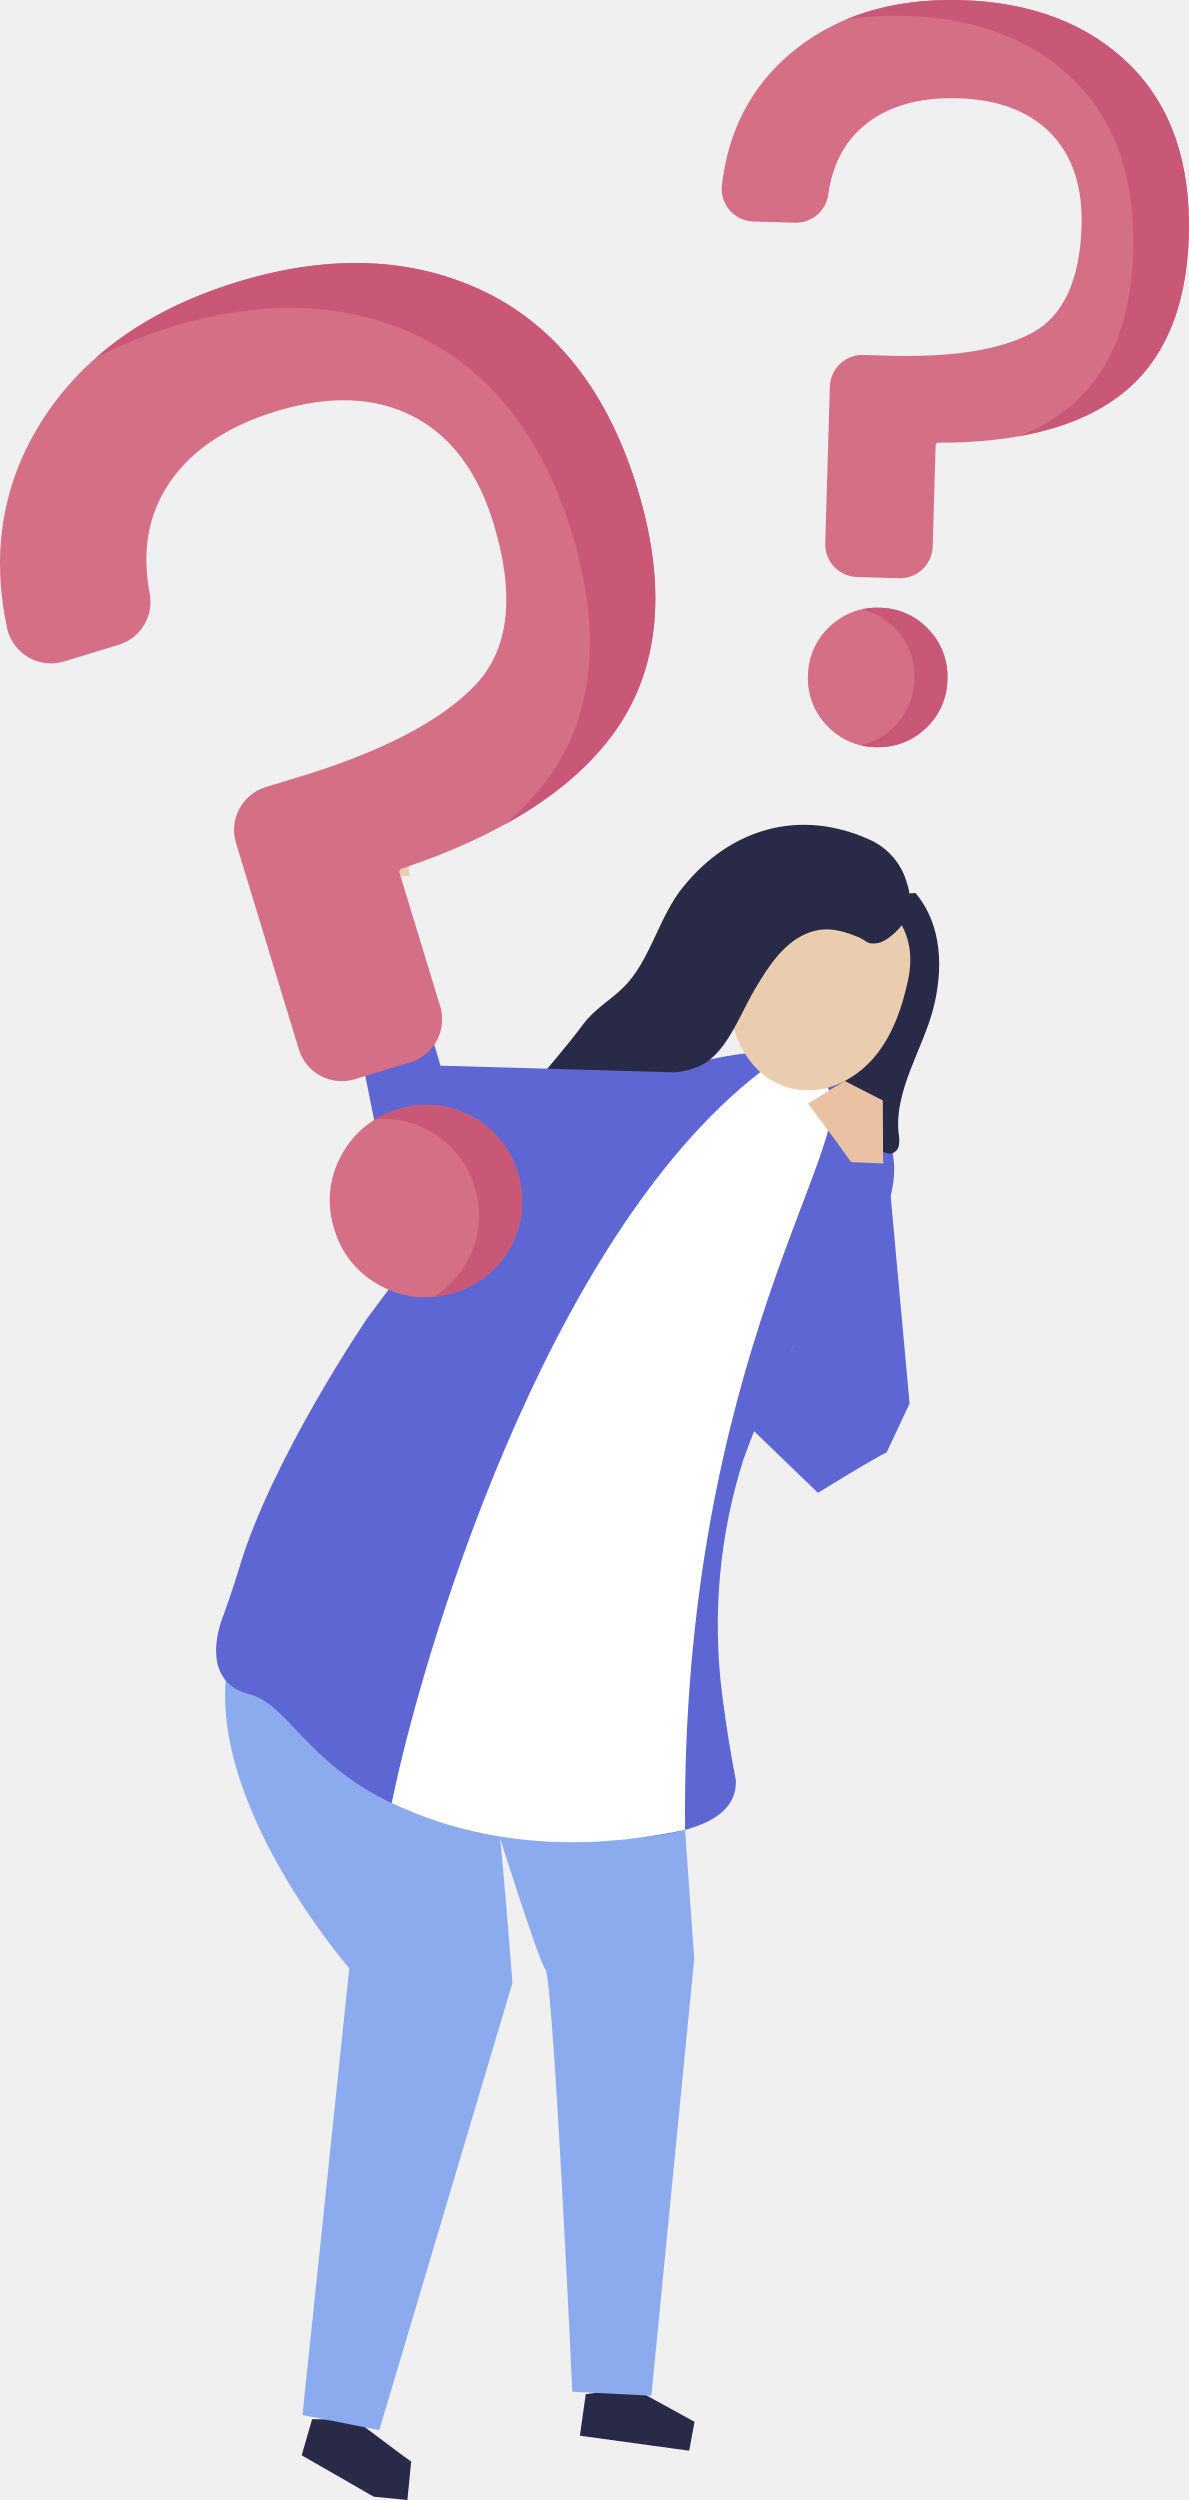
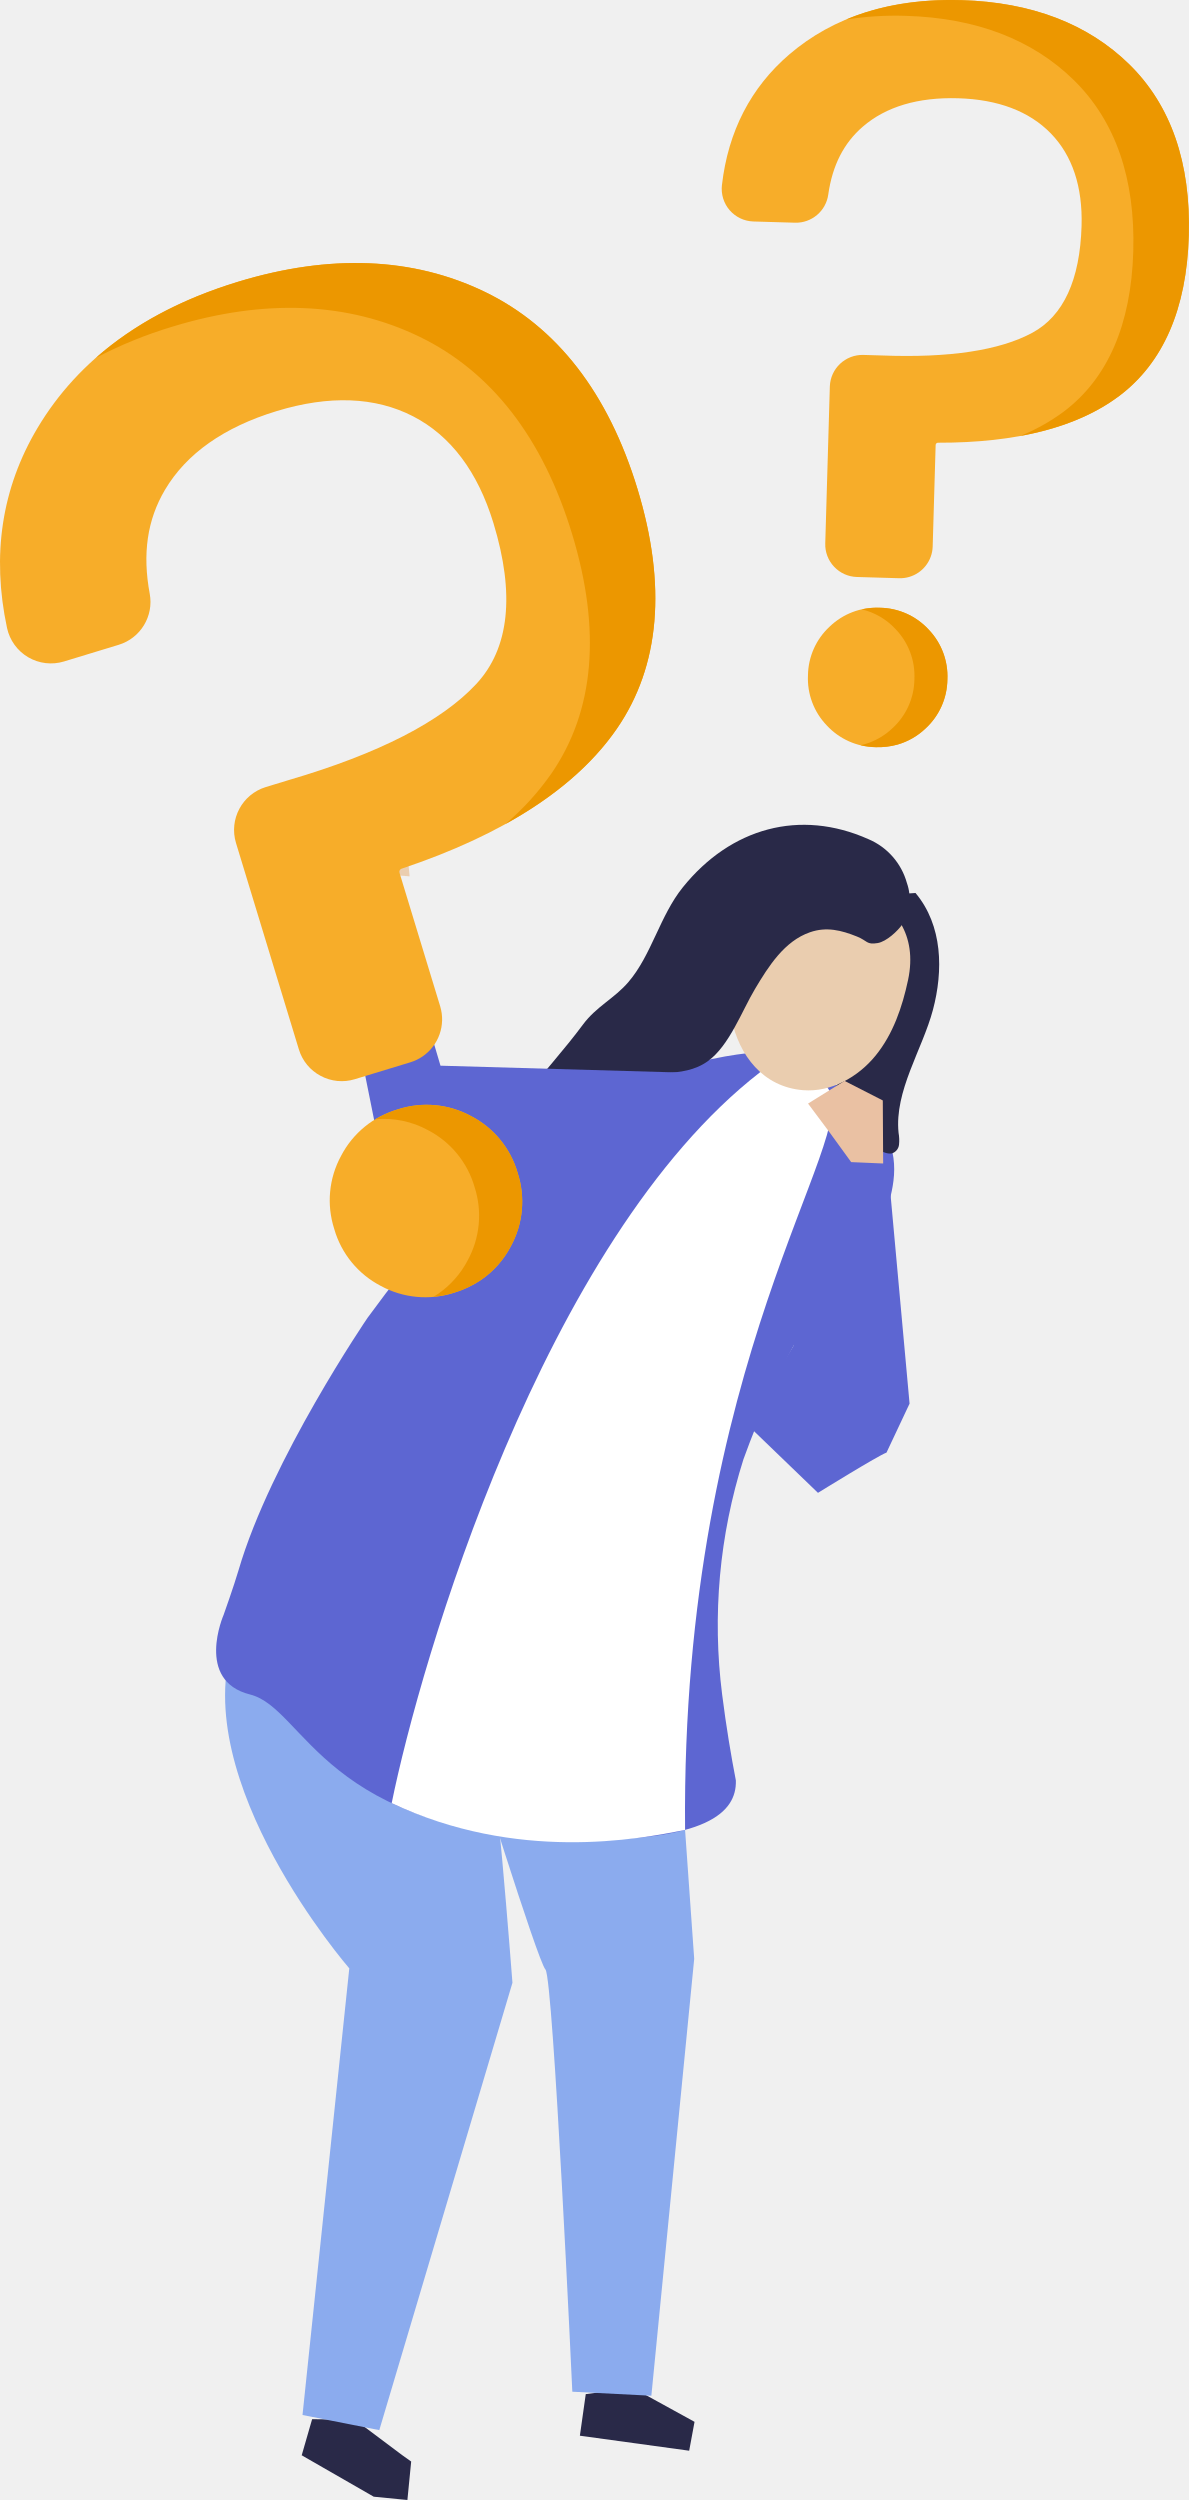
<svg xmlns="http://www.w3.org/2000/svg" width="266.578" height="560.533" viewBox="0 0 266.578 560.533">
  <defs>
    <clipPath id="a">
      <path d="M159.79-88.138l13.79,7.581-1.2,6.476-24.506-3.365,1.317-9.325,10.6-1.368" transform="translate(-147.876 88.138)" fill="none" clip-rule="evenodd" />
    </clipPath>
    <clipPath id="b">
      <path d="M-46-44.059H926.044V-751H-46Z" transform="translate(46 751)" fill="none" />
    </clipPath>
    <clipPath id="c">
      <path d="M89.22-80.117l-9.592-.116-2.342,8.122.242.069-.061.008L93.443-62.85l7.548.739.845-8.626L99.78-72.2,89.22-80.117" transform="translate(-77.286 80.233)" fill="none" clip-rule="evenodd" />
    </clipPath>
    <clipPath id="e">
      <path d="M116.538-256.084c1.54-.162,5.744,55.034,5.744,55.034l-29.855,100.3-17.215-3.389L85.7-204.282S49.256-246.307,59.75-277.7c15.856,7.689,56.788,21.614,56.788,21.614" transform="translate(-57.852 277.698)" fill="none" clip-rule="evenodd" />
    </clipPath>
    <clipPath id="g">
      <path d="M166.789-252.71l3.483,49.211-9.606,97.947-17.72-.9s-4.27-92.771-6.026-94.664-16.846-50.57-16.846-50.57l46.714-1.02" transform="translate(-120.075 252.71)" fill="none" clip-rule="evenodd" />
    </clipPath>
    <clipPath id="i">
      <path d="M135.991-250.536c-56.278-1.032-60.408-29.429-72.8-32.526s-5.931-17.855-5.931-17.855,2.346-6.583,3.35-10.026c7.227-24.778,28.927-56.584,28.935-56.594,10.7-14.6,21.446-27.505,30.72-35.294C147.851-426,177.4-427.08,177.4-427.08c42.561,13.308,27.54,33.319,28.028,38.584-14,12.831-24.139,32.055-31.619,52.7a123.127,123.127,0,0,0-4.776,52.737c.931,7.352,2.009,13.726,3.078,19.277.207,7.246-6.762,13.716-36.121,13.25" transform="translate(-55.576 427.08)" fill="none" clip-rule="evenodd" />
    </clipPath>
    <clipPath id="k">
      <path d="M182.748-422.2s9.473-5.19,15.339,3.834c7.122,10.957-33.139,60.372-32.183,166.053-10.549,2.137-37.738,7.238-65.78-6,6.37-31.4,33.864-126.09,82.624-163.891" transform="translate(-100.124 423.684)" fill="none" clip-rule="evenodd" />
    </clipPath>
    <clipPath id="m">
      <path d="M216.473-460.661c4.768,3.721,8.907,11.63,7.265,17.856-.791,3-2.955,5.007-3.675,8.25-1.442,6.388-12.55,11.092-7.878,18.5,2.4,3.81,7.053,5.421,11.352,6.768a3.3,3.3,0,0,0,1.6.223,2.323,2.323,0,0,0,1.639-1.94,9.423,9.423,0,0,0-.1-2.685c-.979-9.354,5.352-18.717,7.7-27.557,2.341-8.823,2.219-18.895-3.9-26.222-5.215.483-7.327-.523-10.675,3.506l-3.336,3.3" transform="translate(-211.045 467.463)" fill="none" clip-rule="evenodd" />
    </clipPath>
    <clipPath id="o">
      <path d="M202.35-423.417c6.208.489,12.273-2.914,16.208-7.739s6.008-10.911,7.3-17c4.288-20.272-20.538-26.829-33.626-14.429-11.406,10.806-7.929,37.752,10.121,39.171" transform="translate(-185.656 468.869)" fill="none" clip-rule="evenodd" />
    </clipPath>
    <clipPath id="q">
      <path d="M163.724-429.072c3.3-.244,6.59-.585,9.547-2.719,4.779-3.45,7.6-11.224,10.533-16.147,3.089-5.189,6.626-10.755,12.332-12.736,3.726-1.294,7.036-.452,10.536.952,2.4.961,2.111,1.9,4.661,1.466,1.954-.332,4.5-2.7,5.573-4.264a10.72,10.72,0,0,0,.968-9.207,15.027,15.027,0,0,0-8.615-9.819c-15.369-6.855-30.875-2.545-41.611,10.775-5.161,6.4-7.009,15.166-12.195,21.236-3.2,3.747-7.186,5.466-10.245,9.6-7.938,10.736-20.967,23.257-25.656,35.836a1.881,1.881,0,0,0-.117,1.443c.437.912,1.8.6,2.7.146l15.854-7.911a24.952,24.952,0,0,0,5.89-3.659c4.257-3.9,5.732-10.641,10.9-13.221,2.819-1.407,5.885-1.549,8.942-1.775" transform="translate(-119.331 484.767)" fill="none" clip-rule="evenodd" />
    </clipPath>
    <clipPath id="s">
      <path d="M138.054-400.352l-42.471-9.962L84.231-466.758l14.1,1.231,10.884,36.862,55.055,1.572,3.146,4.195-29.362,22.546" transform="translate(-84.231 466.758)" fill="none" clip-rule="evenodd" />
    </clipPath>
    <clipPath id="u">
      <path d="M103.026-474.69l-1.388-14.8-10.484-8.017-.616,4.317,3.7,3.7s.924,4.317,3.545,6.475a49.561,49.561,0,0,1-2.313,7.708l7.555.617" transform="translate(-90.538 497.507)" fill="none" clip-rule="evenodd" />
    </clipPath>
    <clipPath id="w">
      <path d="M99.718-412.717a20.84,20.84,0,0,0-12.761,10.424,20.837,20.837,0,0,0-1.542,16.406A20.816,20.816,0,0,0,95.84-373.125a20.834,20.834,0,0,0,16.405,1.541,22.183,22.183,0,0,0,6.116-2.9,20.891,20.891,0,0,0,6.646-7.526,20.835,20.835,0,0,0,1.541-16.405,20.85,20.85,0,0,0-10.427-12.763,20.851,20.851,0,0,0-16.4-1.54" transform="translate(-84.41 413.721)" fill="none" clip-rule="evenodd" />
    </clipPath>
    <clipPath id="y">
      <path d="M117.469-411.177a20.851,20.851,0,0,0-16.4-1.54,22.61,22.61,0,0,0-5.077,2.235,20.682,20.682,0,0,1,11.813,2.45,20.859,20.859,0,0,1,10.427,12.763,20.837,20.837,0,0,1-1.541,16.406,20.891,20.891,0,0,1-6.646,7.526c-.339.232-.688.451-1.044.664a22.972,22.972,0,0,0,4.6-.91,22.183,22.183,0,0,0,6.116-2.9,20.891,20.891,0,0,0,6.646-7.526,20.835,20.835,0,0,0,1.541-16.405,20.85,20.85,0,0,0-10.427-12.763" transform="translate(-95.988 413.721)" fill="none" clip-rule="evenodd" />
    </clipPath>
    <clipPath id="aa">
      <path d="M109.441-620.849c-16.09-7.777-34.7-8.537-55.323-2.257S18.374-605.8,9.151-590.321C1.133-576.867-1.166-561.784,2.317-545.49a10.081,10.081,0,0,0,4.732,6.564,10.078,10.078,0,0,0,8.033.957l12.278-3.74a10.054,10.054,0,0,0,6.949-11.471c-1.665-8.95-.548-16.561,3.417-23.269,4.8-8.118,13.23-14.062,25.056-17.664,11.789-3.59,22.071-3.2,30.558,1.164,8.455,4.354,14.527,12.422,18.047,23.981,4.852,15.932,3.558,28.056-3.848,36.033-7.8,8.4-21.881,15.63-41.88,21.5l-5.314,1.618a10.066,10.066,0,0,0-6.689,12.547l14.093,46.271a9.982,9.982,0,0,0,4.888,5.943,9.986,9.986,0,0,0,7.658.746L92.749-448.1a10.01,10.01,0,0,0,2.747-1.318,10.076,10.076,0,0,0,3.942-11.229l-9.127-29.965a.724.724,0,0,1,.456-.893c23.018-7.69,39.275-18.272,48.323-31.455,9.622-14.02,11.166-32.081,4.588-53.679-6.552-21.513-18.07-36.387-34.237-44.21" transform="translate(-0.742 627.31)" fill="none" clip-rule="evenodd" />
    </clipPath>
    <clipPath id="ac">
      <path d="M112.271-620.849c-16.09-7.777-34.7-8.537-55.323-2.257-12.764,3.887-23.423,9.6-31.88,17.058a97.354,97.354,0,0,1,17.207-7.008c20.62-6.279,39.233-5.52,55.324,2.258,16.165,7.823,27.685,22.7,34.236,44.21,6.578,21.6,5.034,39.659-4.588,53.679a59.627,59.627,0,0,1-10.367,11.4c11.046-6.1,19.431-13.278,25.041-21.452,9.622-14.02,11.166-32.081,4.588-53.679-6.552-21.513-18.07-36.387-34.237-44.21" transform="translate(-25.067 627.31)" fill="none" clip-rule="evenodd" />
    </clipPath>
    <clipPath id="ae">
      <path d="M221.832-539.845a15.153,15.153,0,0,0-11.217,4.223,15.152,15.152,0,0,0-4.872,10.952,15.142,15.142,0,0,0,4.224,11.217,15.152,15.152,0,0,0,10.951,4.871,16.142,16.142,0,0,0,4.888-.578,15.2,15.2,0,0,0,6.329-3.645,15.16,15.16,0,0,0,4.871-10.952,15.17,15.17,0,0,0-4.225-11.217,15.166,15.166,0,0,0-10.951-4.87" transform="translate(-205.736 539.853)" fill="none" clip-rule="evenodd" />
    </clipPath>
    <clipPath id="ag">
      <path d="M234.337-534.975a15.166,15.166,0,0,0-10.951-4.87,16.494,16.494,0,0,0-4.019.361,15.042,15.042,0,0,1,7.575,4.432,15.167,15.167,0,0,1,4.225,11.218,15.155,15.155,0,0,1-4.871,10.951,15.194,15.194,0,0,1-6.329,3.645c-.287.081-.579.151-.872.216a16.662,16.662,0,0,0,3.378.439,16.142,16.142,0,0,0,4.888-.578,15.2,15.2,0,0,0,6.329-3.645,15.161,15.161,0,0,0,4.871-10.952,15.17,15.17,0,0,0-4.225-11.217" transform="translate(-219.095 539.853)" fill="none" clip-rule="evenodd" />
    </clipPath>
    <clipPath id="ai">
      <path d="M275.248-679.611c-9.287-9.1-21.942-13.942-37.614-14.4s-28.657,3.635-38.608,12.161c-8.65,7.414-13.736,17.278-15.118,29.318a7.33,7.33,0,0,0,1.738,5.623,7.328,7.328,0,0,0,5.315,2.524l9.332.273a7.313,7.313,0,0,0,7.453-6.294c.93-6.556,3.468-11.543,7.757-15.247,5.193-4.482,12.385-6.622,21.373-6.36,8.96.262,15.957,2.919,20.795,7.9,4.818,4.964,7.13,11.935,6.874,20.72-.354,12.109-4.061,20.166-11.018,23.946-7.326,3.979-18.712,5.694-33.862,5.1l-4.038-.118a7.321,7.321,0,0,0-7.524,7.1L207.077-572.2a7.262,7.262,0,0,0,1.99,5.231,7.266,7.266,0,0,0,5.106,2.292l9.466.277a7.278,7.278,0,0,0,2.2-.272,7.326,7.326,0,0,0,5.323-6.825l.665-22.775a.527.527,0,0,1,.522-.51c17.651.042,31.316-3.478,40.613-10.465,9.887-7.432,15.144-19.523,15.624-35.938.477-16.351-4.011-29.278-13.338-38.423" transform="translate(-183.861 694.045)" fill="none" clip-rule="evenodd" />
    </clipPath>
    <clipPath id="ak">
      <path d="M278.913-679.611c-9.287-9.1-21.942-13.942-37.614-14.4-9.7-.284-18.373,1.18-25.936,4.357a70.825,70.825,0,0,1,13.488-.836c15.672.458,28.327,5.3,37.613,14.4,9.328,9.146,13.815,22.073,13.338,38.424-.48,16.416-5.737,28.507-15.624,35.938a43.35,43.35,0,0,1-9.794,5.453c9.032-1.644,16.477-4.643,22.242-8.975,9.887-7.432,15.144-19.523,15.624-35.938.477-16.351-4.011-29.278-13.338-38.423" transform="translate(-215.363 694.045)" fill="none" clip-rule="evenodd" />
    </clipPath>
    <clipPath id="am">
      <path d="M226.715-345.059l-4.9-53.8L209.24-399.4l-8.6,41.461-10.462,17.458,16,15.424s13.6-8.418,15.363-9.019l5.171-10.981" transform="translate(-190.183 399.402)" fill="none" clip-rule="evenodd" />
    </clipPath>
    <clipPath id="ao">
      <path d="M222.607-401.272l-.081-14.135-8.577-4.388-8.184,5.085,5.024,6.727,4.644,6.4,7.175.312" transform="translate(-205.765 419.796)" fill="none" clip-rule="evenodd" />
    </clipPath>
  </defs>
  <g transform="translate(-0.742 694.045)">
    <g transform="translate(130.761 -158.619)" clip-path="url(#a)">
      <g transform="translate(-171.324 -585.756)" clip-path="url(#b)">
        <path d="M142.876-93.138h34.54v22.894h-34.54Z" transform="translate(24.029 674.475)" fill="#292948" />
      </g>
    </g>
    <g transform="translate(68.382 -151.634)" clip-path="url(#c)">
      <g transform="translate(-108.945 -592.741)" clip-path="url(#b)">
        <path d="M72.286-85.233h33.387v26.958H72.286Z" transform="translate(32.241 673.556)" fill="#292948" />
      </g>
    </g>
    <g transform="translate(51.209 -326.129)" clip-path="url(#e)">
      <g transform="translate(-91.772 -418.246)" clip-path="url(#b)">
        <path d="M52.852-282.7h73.267V-96.91H52.852Z" transform="translate(34.501 696.526)" fill="#8babee" />
      </g>
    </g>
    <g transform="translate(106.194 -304.048)" clip-path="url(#g)">
      <g transform="translate(-146.757 -440.327)" clip-path="url(#b)">
        <path d="M115.075-257.71h59.034v155.995H115.075Z" transform="translate(27.263 693.619)" fill="#8babee" />
      </g>
    </g>
    <g transform="translate(49.198 -458.134)" clip-path="url(#i)">
      <g transform="translate(-89.761 -286.241)" clip-path="url(#b)">
        <path d="M50.576-432.08H211.45v185.4H50.576Z" transform="translate(34.766 713.902)" fill="#5d66d2" />
      </g>
    </g>
    <g transform="translate(88.564 -455.133)" clip-path="url(#k)">
      <g transform="translate(-129.126 -289.242)" clip-path="url(#b)">
        <path d="M95.124-428.684H202.769V-245.7H95.124Z" transform="translate(29.584 713.507)" fill="#fff" />
      </g>
    </g>
    <g transform="translate(186.582 -493.82)" clip-path="url(#m)">
      <g transform="translate(-227.145 -250.555)" clip-path="url(#b)">
        <path d="M206.045-472.463h33.58v67.273h-33.58Z" transform="translate(16.681 718.6)" fill="#292948" />
      </g>
    </g>
    <g transform="translate(164.146 -495.062)" clip-path="url(#o)">
      <g transform="translate(-204.709 -249.313)" clip-path="url(#b)">
        <path d="M180.656-473.869h49.527v54.335H180.656Z" transform="translate(19.635 718.763)" fill="#eacdaf" />
      </g>
    </g>
    <g transform="translate(105.536 -509.111)" clip-path="url(#q)">
      <g transform="translate(-146.099 -235.264)" clip-path="url(#b)">
        <path d="M114.331-489.767H222.307v91.538H114.331Z" transform="translate(27.35 720.613)" fill="#292948" />
      </g>
    </g>
    <g transform="translate(74.519 -493.197)" clip-path="url(#s)">
      <g transform="translate(-115.082 -251.178)" clip-path="url(#b)">
        <path d="M79.231-471.758h92.022v75.242H79.231Z" transform="translate(31.433 718.518)" fill="#5d66d2" />
      </g>
    </g>
    <g transform="translate(80.093 -520.369)" clip-path="url(#u)">
      <g transform="translate(-120.655 -224.006)" clip-path="url(#b)">
        <path d="M85.538-502.507h21.325v31.653H85.538Z" transform="translate(30.699 722.094)" fill="#ebceb0" />
      </g>
    </g>
    <g transform="translate(74.678 -446.329)" clip-path="url(#w)">
      <g transform="translate(-115.241 -298.046)" clip-path="url(#b)">
-         <path d="M79.41-418.721h51.98v51.979H79.41Z" transform="translate(31.412 712.348)" fill="#d56f85" />
+         <path d="M79.41-418.721h51.98v51.979H79.41Z" transform="translate(31.412 712.348)" fill="#f7ad29" />
      </g>
    </g>
    <g transform="translate(84.909 -446.329)" clip-path="url(#y)">
      <g transform="translate(-125.472 -298.046)" clip-path="url(#b)">
-         <path d="M90.988-418.721h41.749v51.884H90.988Z" transform="translate(30.065 712.348)" fill="#c85876" />
+         <path d="M90.988-418.721h41.749v51.884H90.988Z" transform="translate(30.065 712.348)" fill="#ec9700" />
      </g>
    </g>
    <g transform="translate(0.742 -635.073)" clip-path="url(#aa)">
      <g transform="translate(-41.305 -109.302)" clip-path="url(#b)">
-         <path d="M-4.258-632.31H151.514v192.282H-4.258Z" transform="translate(41.144 737.194)" fill="#d56f85" />
+         <path d="M-4.258-632.31H151.514v192.282H-4.258Z" transform="translate(41.144 737.194)" fill="#f7ad29" />
      </g>
    </g>
    <g transform="translate(22.237 -635.073)" clip-path="url(#ac)">
      <g transform="translate(-62.8 -109.302)" clip-path="url(#b)">
-         <path d="M20.067-632.31H154.344v134.639H20.067Z" transform="translate(38.315 737.194)" fill="#c85876" />
+         <path d="M20.067-632.31H154.344v134.639H20.067Z" transform="translate(38.315 737.194)" fill="#ec9700" />
      </g>
    </g>
    <g transform="translate(181.891 -557.789)" clip-path="url(#ae)">
      <g transform="translate(-222.453 -186.586)" clip-path="url(#b)">
-         <path d="M200.736-544.853h40.116v40.115H200.736Z" transform="translate(17.299 727.02)" fill="#d56f85" />
+         <path d="M200.736-544.853h40.116v40.115H200.736Z" transform="translate(17.299 727.02)" fill="#f7ad29" />
      </g>
    </g>
    <g transform="translate(193.695 -557.789)" clip-path="url(#ag)">
      <g transform="translate(-234.258 -186.586)" clip-path="url(#b)">
-         <path d="M214.1-544.853h28.311v40.115H214.1Z" transform="translate(15.745 727.02)" fill="#c85876" />
+         <path d="M214.1-544.853h28.311v40.115H214.1Z" transform="translate(15.745 727.02)" fill="#ec9700" />
      </g>
    </g>
    <g transform="translate(162.56 -694.045)" clip-path="url(#ai)">
      <g transform="translate(-203.123 -50.33)" clip-path="url(#b)">
-         <path d="M178.861-699.045h113.6v138.482h-113.6Z" transform="translate(19.843 744.956)" fill="#d56f85" />
+         <path d="M178.861-699.045h113.6v138.482h-113.6Z" transform="translate(19.843 744.956)" fill="#f7ad29" />
      </g>
    </g>
    <g transform="translate(190.398 -694.045)" clip-path="url(#ak)">
      <g transform="translate(-230.96 -50.33)" clip-path="url(#b)">
-         <path d="M210.363-699.045h85.759v106.607H210.363Z" transform="translate(16.179 744.956)" fill="#c85876" />
+         <path d="M210.363-699.045h85.759v106.607H210.363Z" transform="translate(16.179 744.956)" fill="#ec9700" />
      </g>
    </g>
    <g transform="translate(168.147 -433.676)" clip-path="url(#am)">
      <g transform="translate(-208.709 -310.699)" clip-path="url(#b)">
        <path d="M185.183-404.4h45.369v83.18H185.183Z" transform="translate(19.108 710.683)" fill="#5d66d2" />
      </g>
    </g>
    <g transform="translate(181.916 -451.698)" clip-path="url(#ao)">
      <g transform="translate(-222.479 -292.677)" clip-path="url(#b)">
        <path d="M200.765-424.8h25.679v27.36H200.765Z" transform="translate(17.296 713.055)" fill="#eac1a3" />
      </g>
    </g>
  </g>
</svg>
